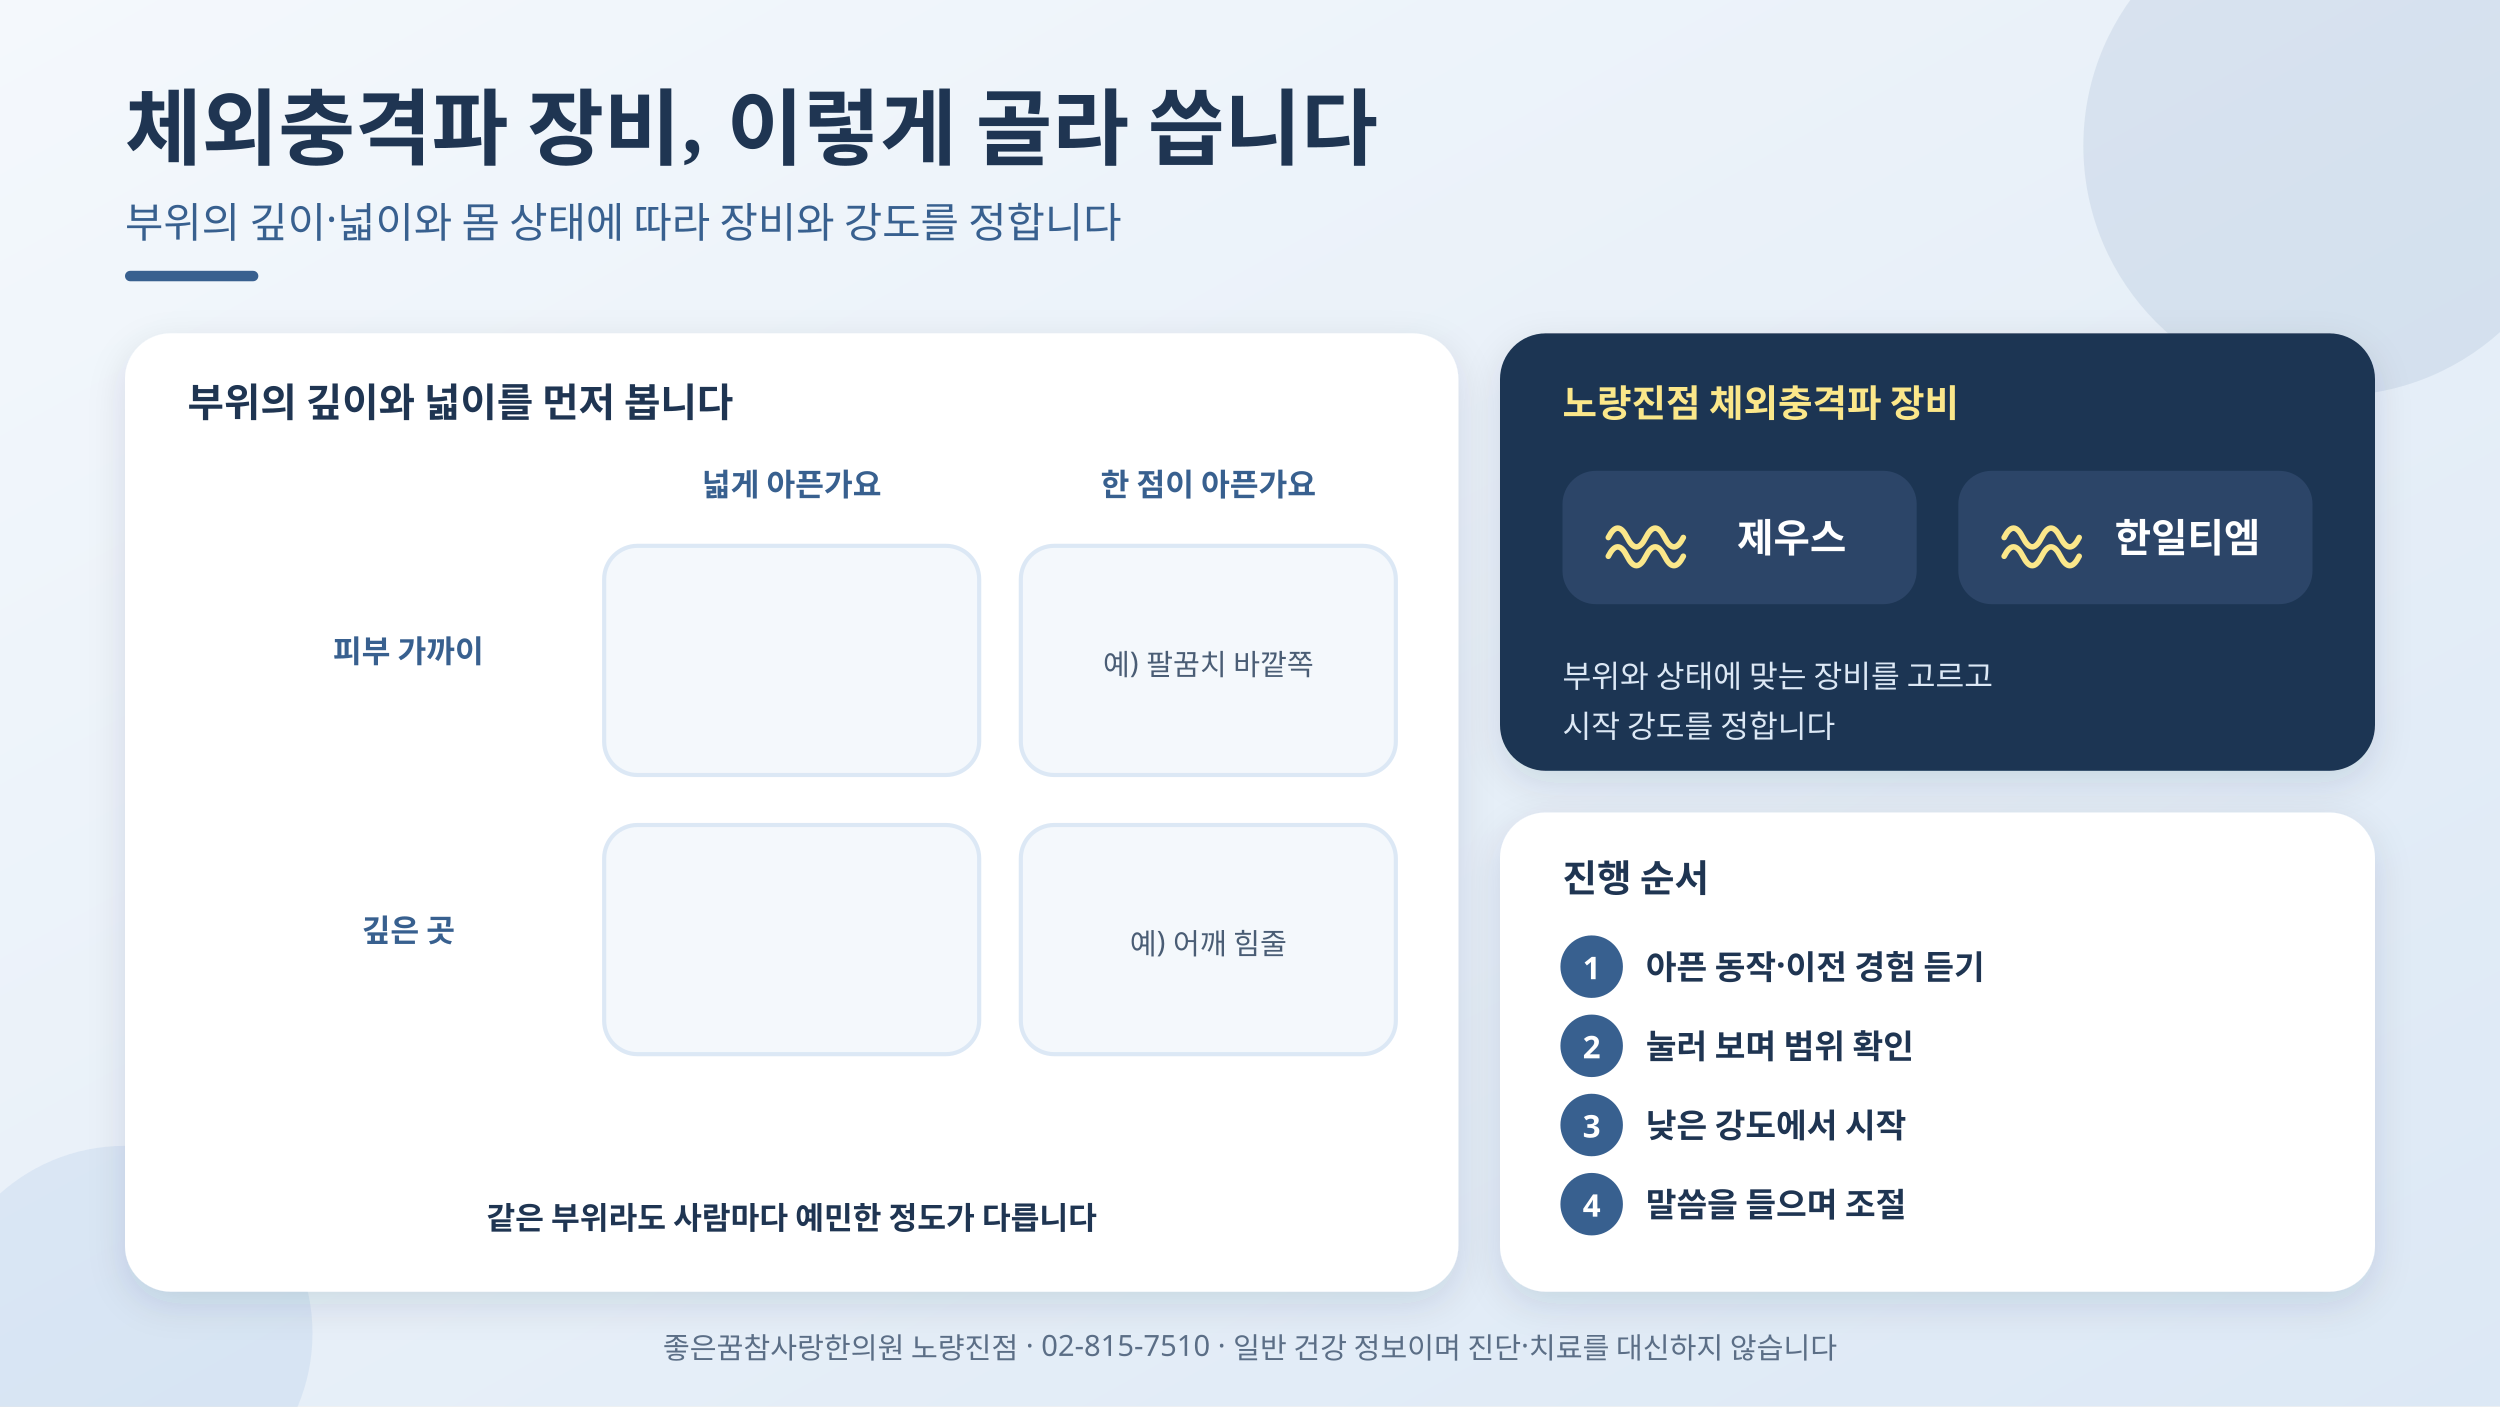
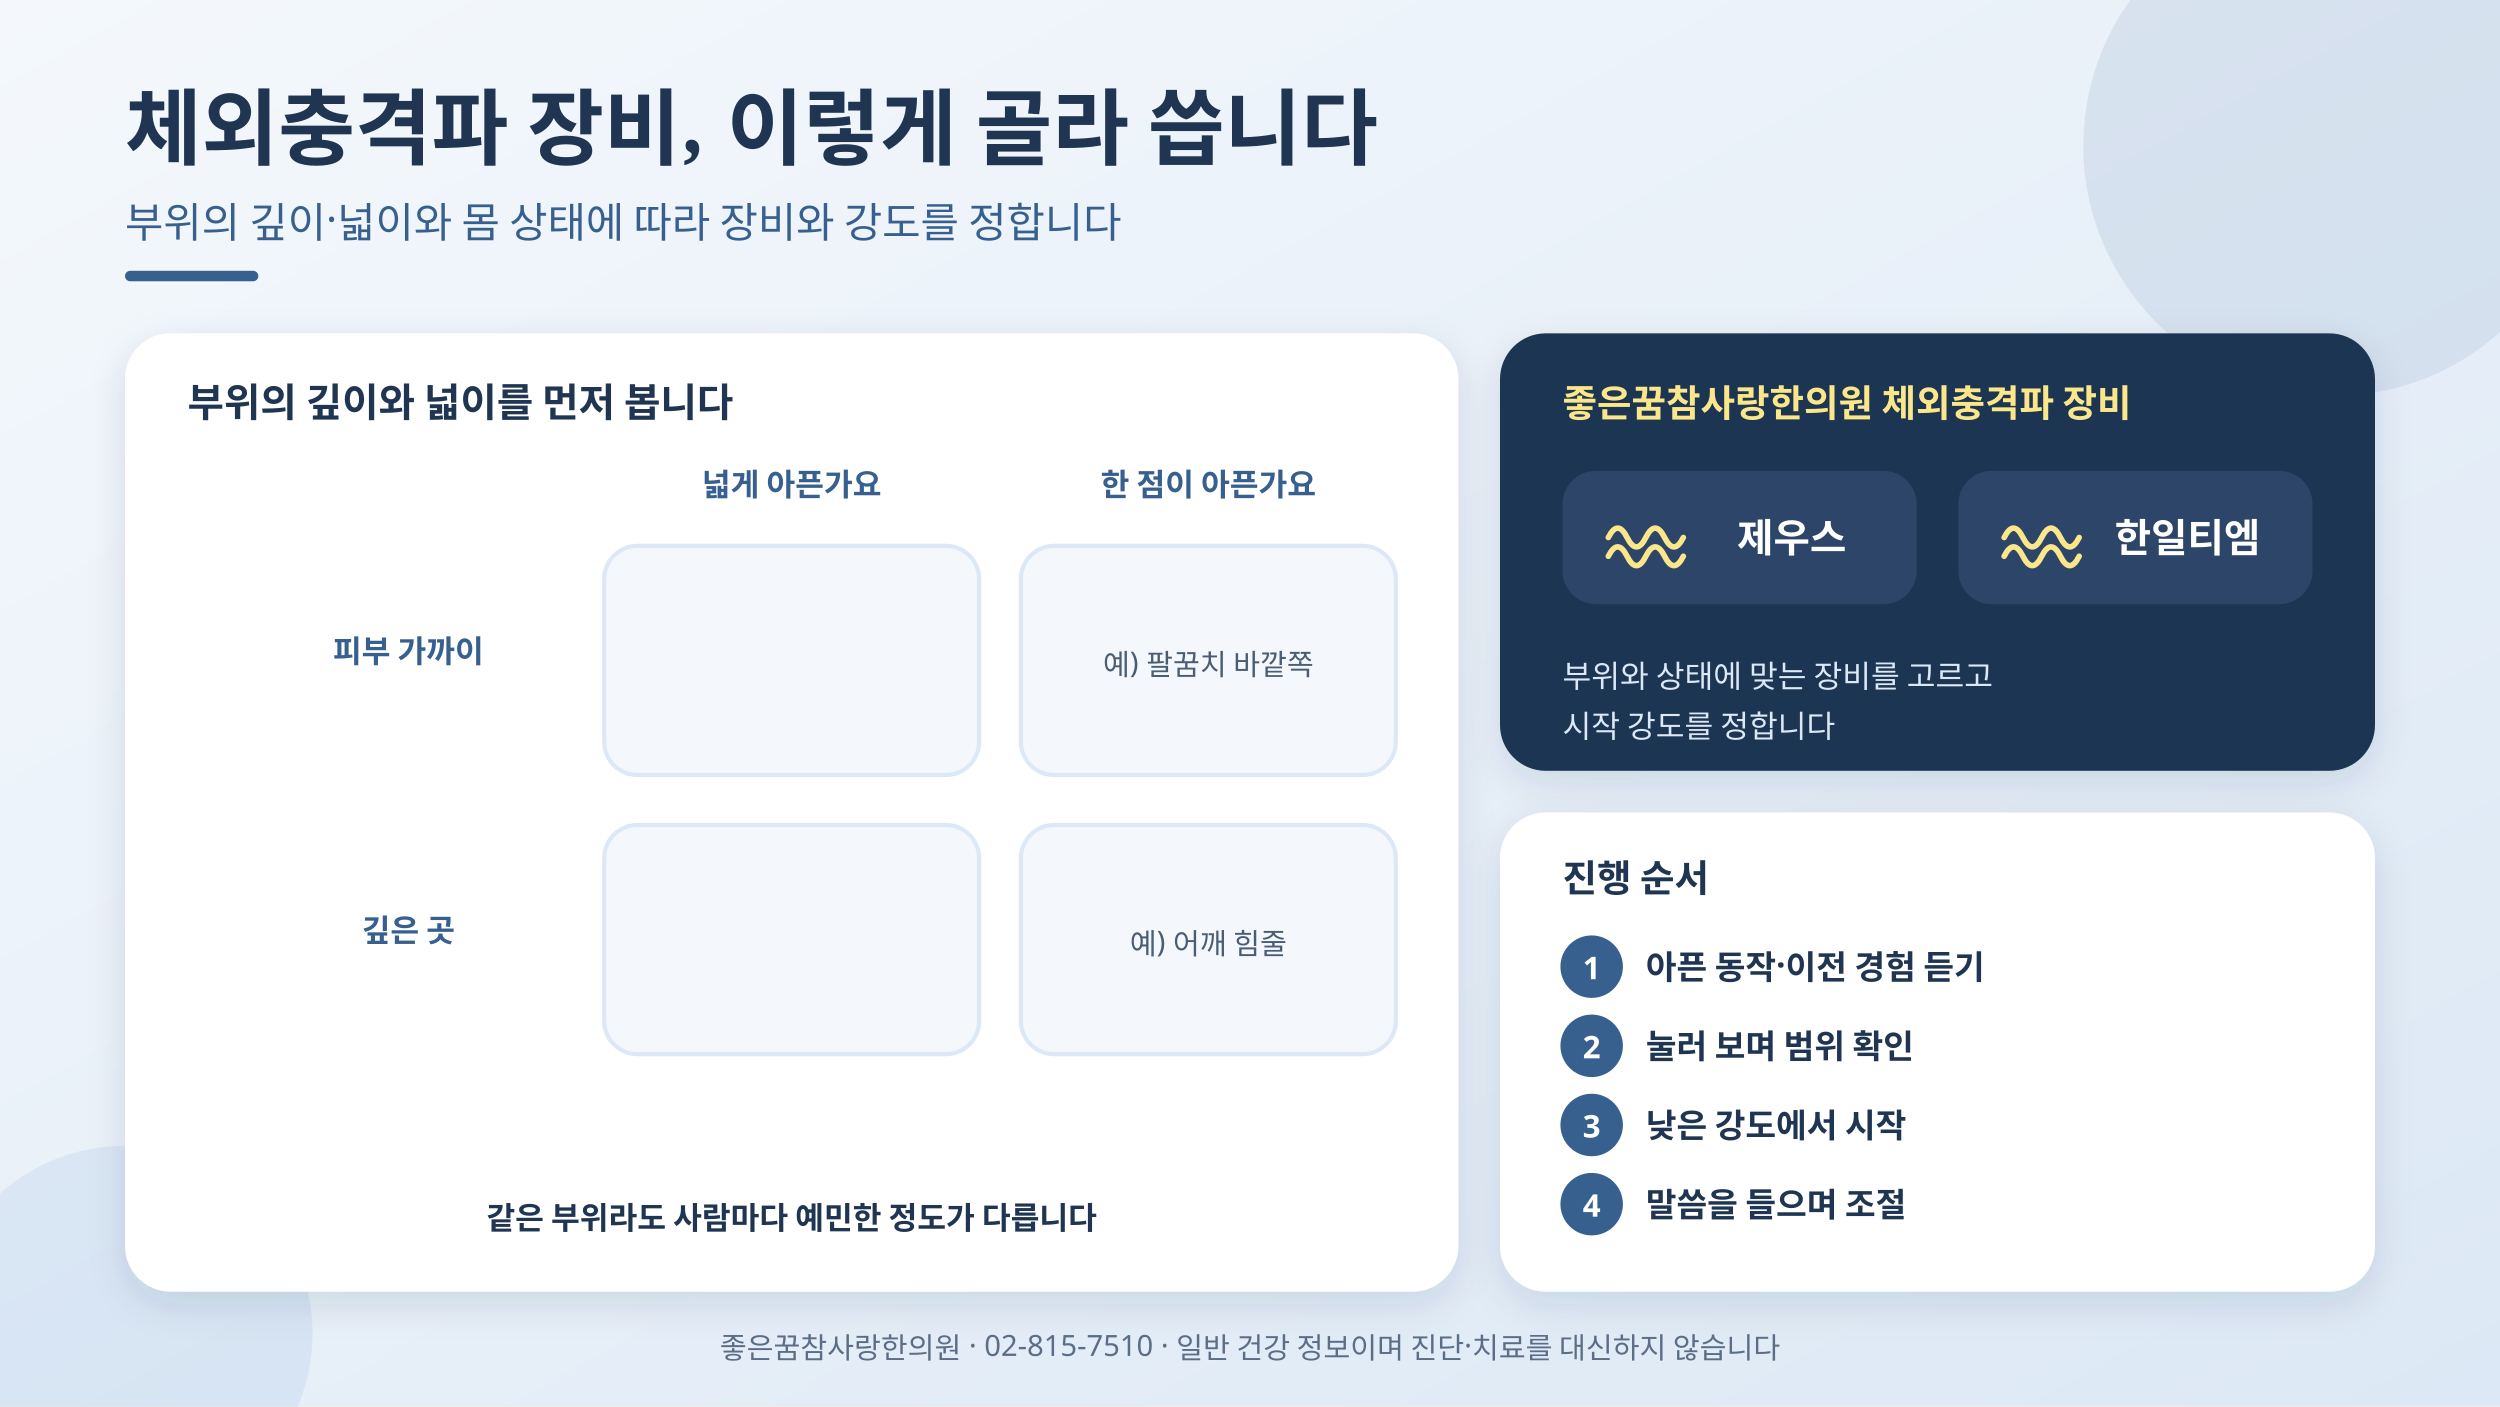
<svg xmlns="http://www.w3.org/2000/svg" viewBox="0 0 1200 675" width="1200" height="675">
  <defs>
    <linearGradient id="bg" x1="0" y1="0" x2="1" y2="1">
      <stop offset="0" stop-color="#F4F8FC" />
      <stop offset="1" stop-color="#DCE8F5" />
    </linearGradient>
    <filter id="sh" x="-10%" y="-10%" width="120%" height="130%">
      <feDropShadow dx="0" dy="6" stdDeviation="9" flood-color="#1F3552" flood-opacity="0.12" />
    </filter>
  </defs>
  <rect width="1200" height="675" fill="url(#bg)" />
  <circle cx="1120" cy="70" r="120" fill="#38608F" opacity="0.10" />
  <circle cx="60" cy="640" r="90" fill="#90B2DD" opacity="0.18" />
  <text x="60" y="76" font-family="'Nanum Myeongjo','Noto Serif KR','Malgun Gothic',serif" font-size="40" font-weight="800" fill="#1F3552" text-anchor="start">
    <tspan x="60" dy="0">체외충격파 장비, 이렇게 골라 씁니다</tspan>
  </text>
  <text x="60" y="114" font-family="'Noto Sans KR','Malgun Gothic','Apple SD Gothic Neo',sans-serif" font-size="20" font-weight="400" fill="#38608F" text-anchor="start">
    <tspan x="60" dy="0">부위의 깊이·넓이와 몸 상태에 따라 장비와 강도를 정합니다</tspan>
  </text>
  <rect x="60" y="130" width="64" height="5" rx="2.5" fill="#38608F" />
  <rect x="60" y="160" width="640" height="460" rx="22" fill="#FFFFFF" filter="url(#sh)" />
  <text x="90" y="200" font-family="'Noto Sans KR','Malgun Gothic','Apple SD Gothic Neo',sans-serif" font-size="19" font-weight="800" fill="#1F3552" text-anchor="start">
    <tspan x="90" dy="0">부위의 깊이와 넓이를 먼저 봅니다</tspan>
  </text>
  <text x="380" y="238" font-family="'Noto Sans KR','Malgun Gothic','Apple SD Gothic Neo',sans-serif" font-size="15" font-weight="700" fill="#38608F" text-anchor="middle">
    <tspan x="380" dy="0">넓게 아픈가요</tspan>
  </text>
  <text x="580" y="238" font-family="'Noto Sans KR','Malgun Gothic','Apple SD Gothic Neo',sans-serif" font-size="15" font-weight="700" fill="#38608F" text-anchor="middle">
    <tspan x="580" dy="0">한 점이 아픈가요</tspan>
  </text>
  <text x="196" y="318" font-family="'Noto Sans KR','Malgun Gothic','Apple SD Gothic Neo',sans-serif" font-size="15" font-weight="700" fill="#38608F" text-anchor="middle">
    <tspan x="196" dy="0">피부 가까이</tspan>
  </text>
  <text x="196" y="452" font-family="'Noto Sans KR','Malgun Gothic','Apple SD Gothic Neo',sans-serif" font-size="15" font-weight="700" fill="#38608F" text-anchor="middle">
    <tspan x="196" dy="0">깊은 곳</tspan>
  </text>
  <rect x="290" y="262" width="180" height="110" rx="16" fill="#F4F8FC" stroke="#DCE8F5" stroke-width="2" />
  <text x="380" y="324" font-family="'Noto Sans KR','Malgun Gothic','Apple SD Gothic Neo',sans-serif" font-size="14" font-weight="500" fill="#4A5D75" text-anchor="middle">
    <tspan x="380" dy="0" />
  </text>
  <rect x="490" y="262" width="180" height="110" rx="16" fill="#F4F8FC" stroke="#DCE8F5" stroke-width="2" />
  <text x="580" y="324" font-family="'Noto Sans KR','Malgun Gothic','Apple SD Gothic Neo',sans-serif" font-size="14" font-weight="500" fill="#4A5D75" text-anchor="middle">
    <tspan x="580" dy="0">예) 팔꿈치 바깥쪽</tspan>
  </text>
  <rect x="290" y="396" width="180" height="110" rx="16" fill="#F4F8FC" stroke="#DCE8F5" stroke-width="2" />
  <text x="380" y="458" font-family="'Noto Sans KR','Malgun Gothic','Apple SD Gothic Neo',sans-serif" font-size="14" font-weight="500" fill="#4A5D75" text-anchor="middle">
    <tspan x="380" dy="0" />
  </text>
  <rect x="490" y="396" width="180" height="110" rx="16" fill="#F4F8FC" stroke="#DCE8F5" stroke-width="2" />
  <text x="580" y="458" font-family="'Noto Sans KR','Malgun Gothic','Apple SD Gothic Neo',sans-serif" font-size="14" font-weight="500" fill="#4A5D75" text-anchor="middle">
    <tspan x="580" dy="0">예) 어깨 힘줄</tspan>
  </text>
  <text x="380" y="590" font-family="'Noto Sans KR','Malgun Gothic','Apple SD Gothic Neo',sans-serif" font-size="15" font-weight="600" fill="#1F3552" text-anchor="middle">
    <tspan x="380" dy="0">같은 부위라도 사람마다 예민한 정도가 다릅니다</tspan>
  </text>
  <rect x="720" y="160" width="420" height="210" rx="22" fill="#1F3552" filter="url(#sh)" />
  <text x="750" y="200" font-family="'Noto Sans KR','Malgun Gothic','Apple SD Gothic Neo',sans-serif" font-size="18" font-weight="800" fill="#FBE78A" text-anchor="start">
-     <tspan x="750" dy="0">노량진점 체외충격파 장비</tspan>
+     <tspan x="750" dy="0">좋은꿈참사랑한의원 체외충격파 장비</tspan>
  </text>
  <rect x="750" y="226" width="170" height="64" rx="16" fill="#2C4568" />
  <g transform="translate(790 258) scale(0.9)" fill="none" stroke="#FBE78A" stroke-width="3" stroke-linecap="round" stroke-linejoin="round">
    <path d="M-20 0 q5 -10 10 0 t10 0 t10 0 t10 0" />
    <path d="M-20 10 q5 -10 10 0 t10 0 t10 0 t10 0" />
  </g>
  <text x="860" y="265" font-family="'Noto Sans KR','Malgun Gothic','Apple SD Gothic Neo',sans-serif" font-size="19" font-weight="800" fill="#FFFFFF" text-anchor="middle">
    <tspan x="860" dy="0">제우스</tspan>
  </text>
  <rect x="940" y="226" width="170" height="64" rx="16" fill="#2C4568" />
  <g transform="translate(980 258) scale(0.9)" fill="none" stroke="#FBE78A" stroke-width="3" stroke-linecap="round" stroke-linejoin="round">
    <path d="M-20 0 q5 -10 10 0 t10 0 t10 0 t10 0" />
    <path d="M-20 10 q5 -10 10 0 t10 0 t10 0 t10 0" />
  </g>
  <text x="1050" y="265" font-family="'Noto Sans KR','Malgun Gothic','Apple SD Gothic Neo',sans-serif" font-size="19" font-weight="800" fill="#FFFFFF" text-anchor="middle">
    <tspan x="1050" dy="0">한일티엠</tspan>
  </text>
  <text x="750" y="330" font-family="'Noto Sans KR','Malgun Gothic','Apple SD Gothic Neo',sans-serif" font-size="15" font-weight="400" fill="#DCE8F5" text-anchor="start">
    <tspan x="750" dy="0">부위와 상태에 맞는 장비를 고르고</tspan>
  </text>
  <text x="750" y="354" font-family="'Noto Sans KR','Malgun Gothic','Apple SD Gothic Neo',sans-serif" font-size="15" font-weight="400" fill="#DCE8F5" text-anchor="start">
    <tspan x="750" dy="0">시작 강도를 정합니다</tspan>
  </text>
  <rect x="720" y="390" width="420" height="230" rx="22" fill="#FFFFFF" filter="url(#sh)" />
  <text x="750" y="428" font-family="'Noto Sans KR','Malgun Gothic','Apple SD Gothic Neo',sans-serif" font-size="18" font-weight="800" fill="#1F3552" text-anchor="start">
    <tspan x="750" dy="0">진행 순서</tspan>
  </text>
  <circle cx="764" cy="464" r="15" fill="#38608F" />
  <text x="764" y="470" font-family="'Noto Sans KR','Malgun Gothic','Apple SD Gothic Neo',sans-serif" font-size="15" font-weight="800" fill="#FFFFFF" text-anchor="middle">
    <tspan x="764" dy="0">1</tspan>
  </text>
  <text x="790" y="470" font-family="'Noto Sans KR','Malgun Gothic','Apple SD Gothic Neo',sans-serif" font-size="16" font-weight="600" fill="#1F3552" text-anchor="start">
    <tspan x="790" dy="0">아픈 동작·이전 경험 듣기</tspan>
  </text>
  <circle cx="764" cy="502" r="15" fill="#38608F" />
  <text x="764" y="508" font-family="'Noto Sans KR','Malgun Gothic','Apple SD Gothic Neo',sans-serif" font-size="15" font-weight="800" fill="#FFFFFF" text-anchor="middle">
    <tspan x="764" dy="0">2</tspan>
  </text>
  <text x="790" y="508" font-family="'Noto Sans KR','Malgun Gothic','Apple SD Gothic Neo',sans-serif" font-size="16" font-weight="600" fill="#1F3552" text-anchor="start">
    <tspan x="790" dy="0">눌러 보며 범위 확인</tspan>
  </text>
  <circle cx="764" cy="540" r="15" fill="#38608F" />
  <text x="764" y="546" font-family="'Noto Sans KR','Malgun Gothic','Apple SD Gothic Neo',sans-serif" font-size="15" font-weight="800" fill="#FFFFFF" text-anchor="middle">
    <tspan x="764" dy="0">3</tspan>
  </text>
  <text x="790" y="546" font-family="'Noto Sans KR','Malgun Gothic','Apple SD Gothic Neo',sans-serif" font-size="16" font-weight="600" fill="#1F3552" text-anchor="start">
    <tspan x="790" dy="0">낮은 강도에서 시작</tspan>
  </text>
  <circle cx="764" cy="578" r="15" fill="#38608F" />
  <text x="764" y="584" font-family="'Noto Sans KR','Malgun Gothic','Apple SD Gothic Neo',sans-serif" font-size="15" font-weight="800" fill="#FFFFFF" text-anchor="middle">
    <tspan x="764" dy="0">4</tspan>
  </text>
  <text x="790" y="584" font-family="'Noto Sans KR','Malgun Gothic','Apple SD Gothic Neo',sans-serif" font-size="16" font-weight="600" fill="#1F3552" text-anchor="start">
    <tspan x="790" dy="0">말씀을 들으며 조절</tspan>
  </text>
  <text x="600" y="652" font-family="'Noto Sans KR','Malgun Gothic','Apple SD Gothic Neo',sans-serif" font-size="14" font-weight="400" fill="#5B6E86" text-anchor="middle">
-     <tspan x="600" dy="0">좋은꿈참사랑한의원 노량진점 · 02-815-7510 · 일반 건강 정보이며 진단·치료를 대신하지 않습니다</tspan>
+     <tspan x="600" dy="0">좋은꿈참사랑한의원 · 02-815-7510 · 일반 건강 정보이며 진단·치료를 대신하지 않습니다</tspan>
  </text>
</svg>
